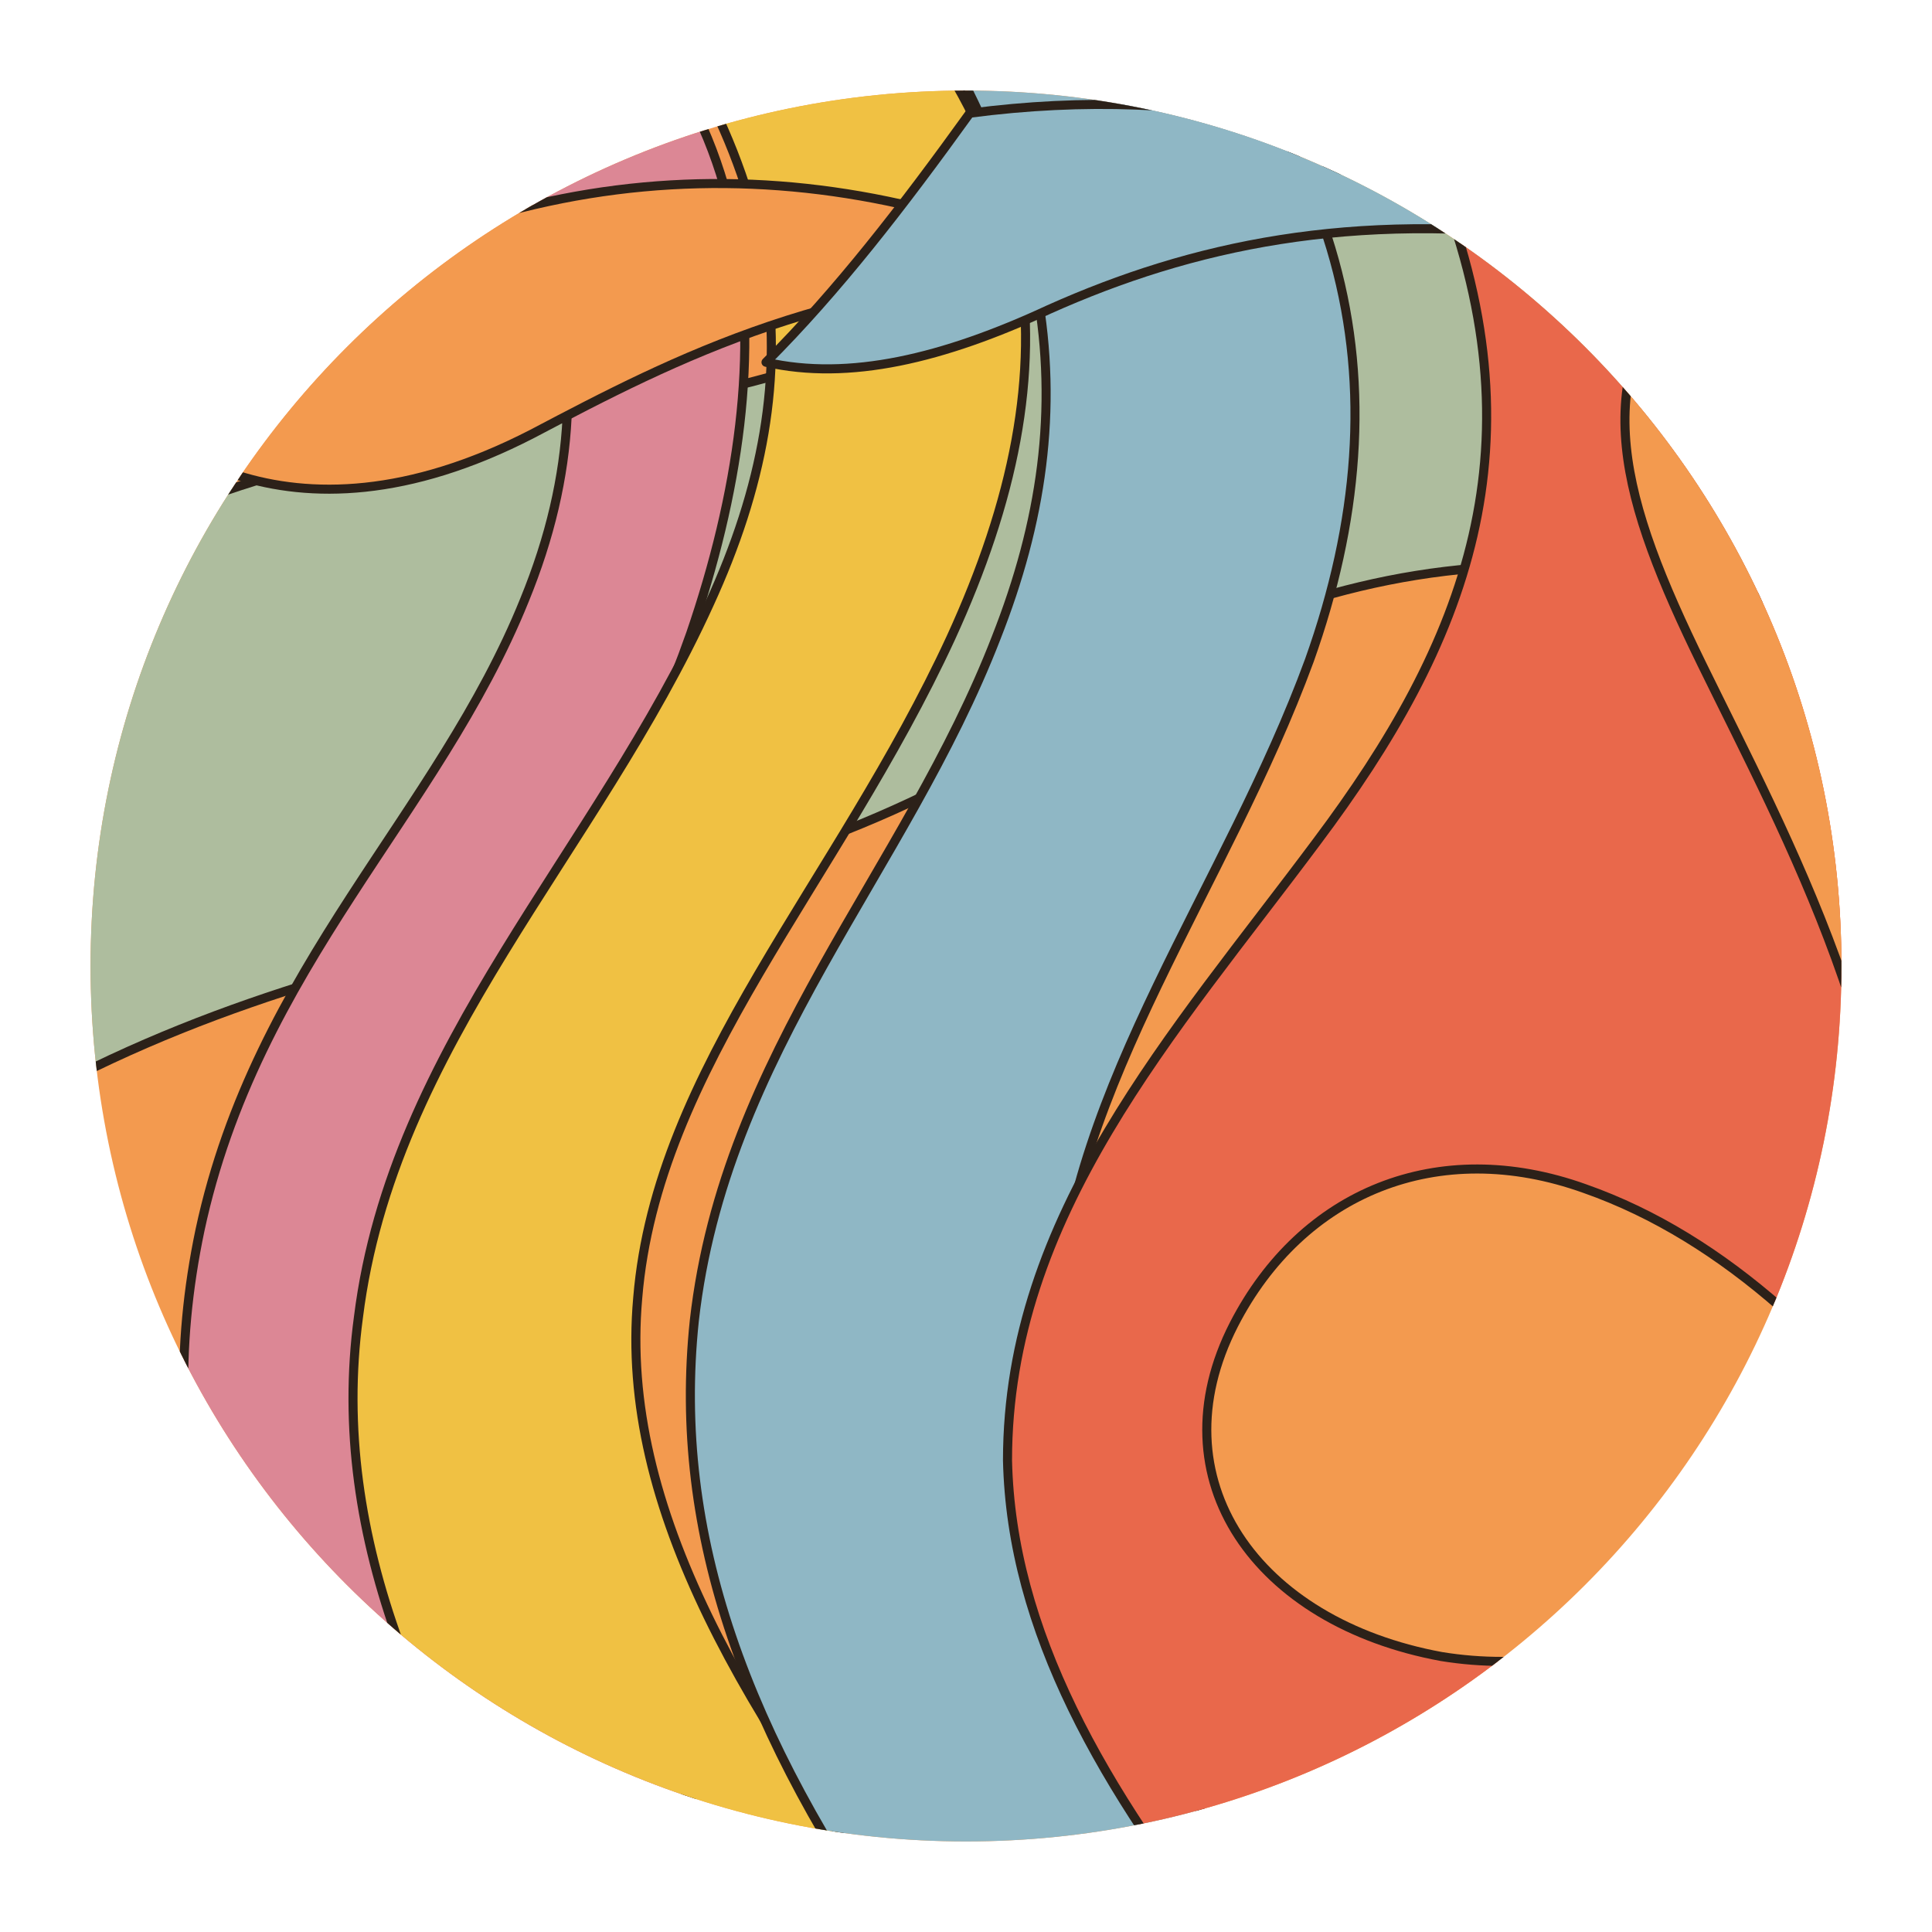
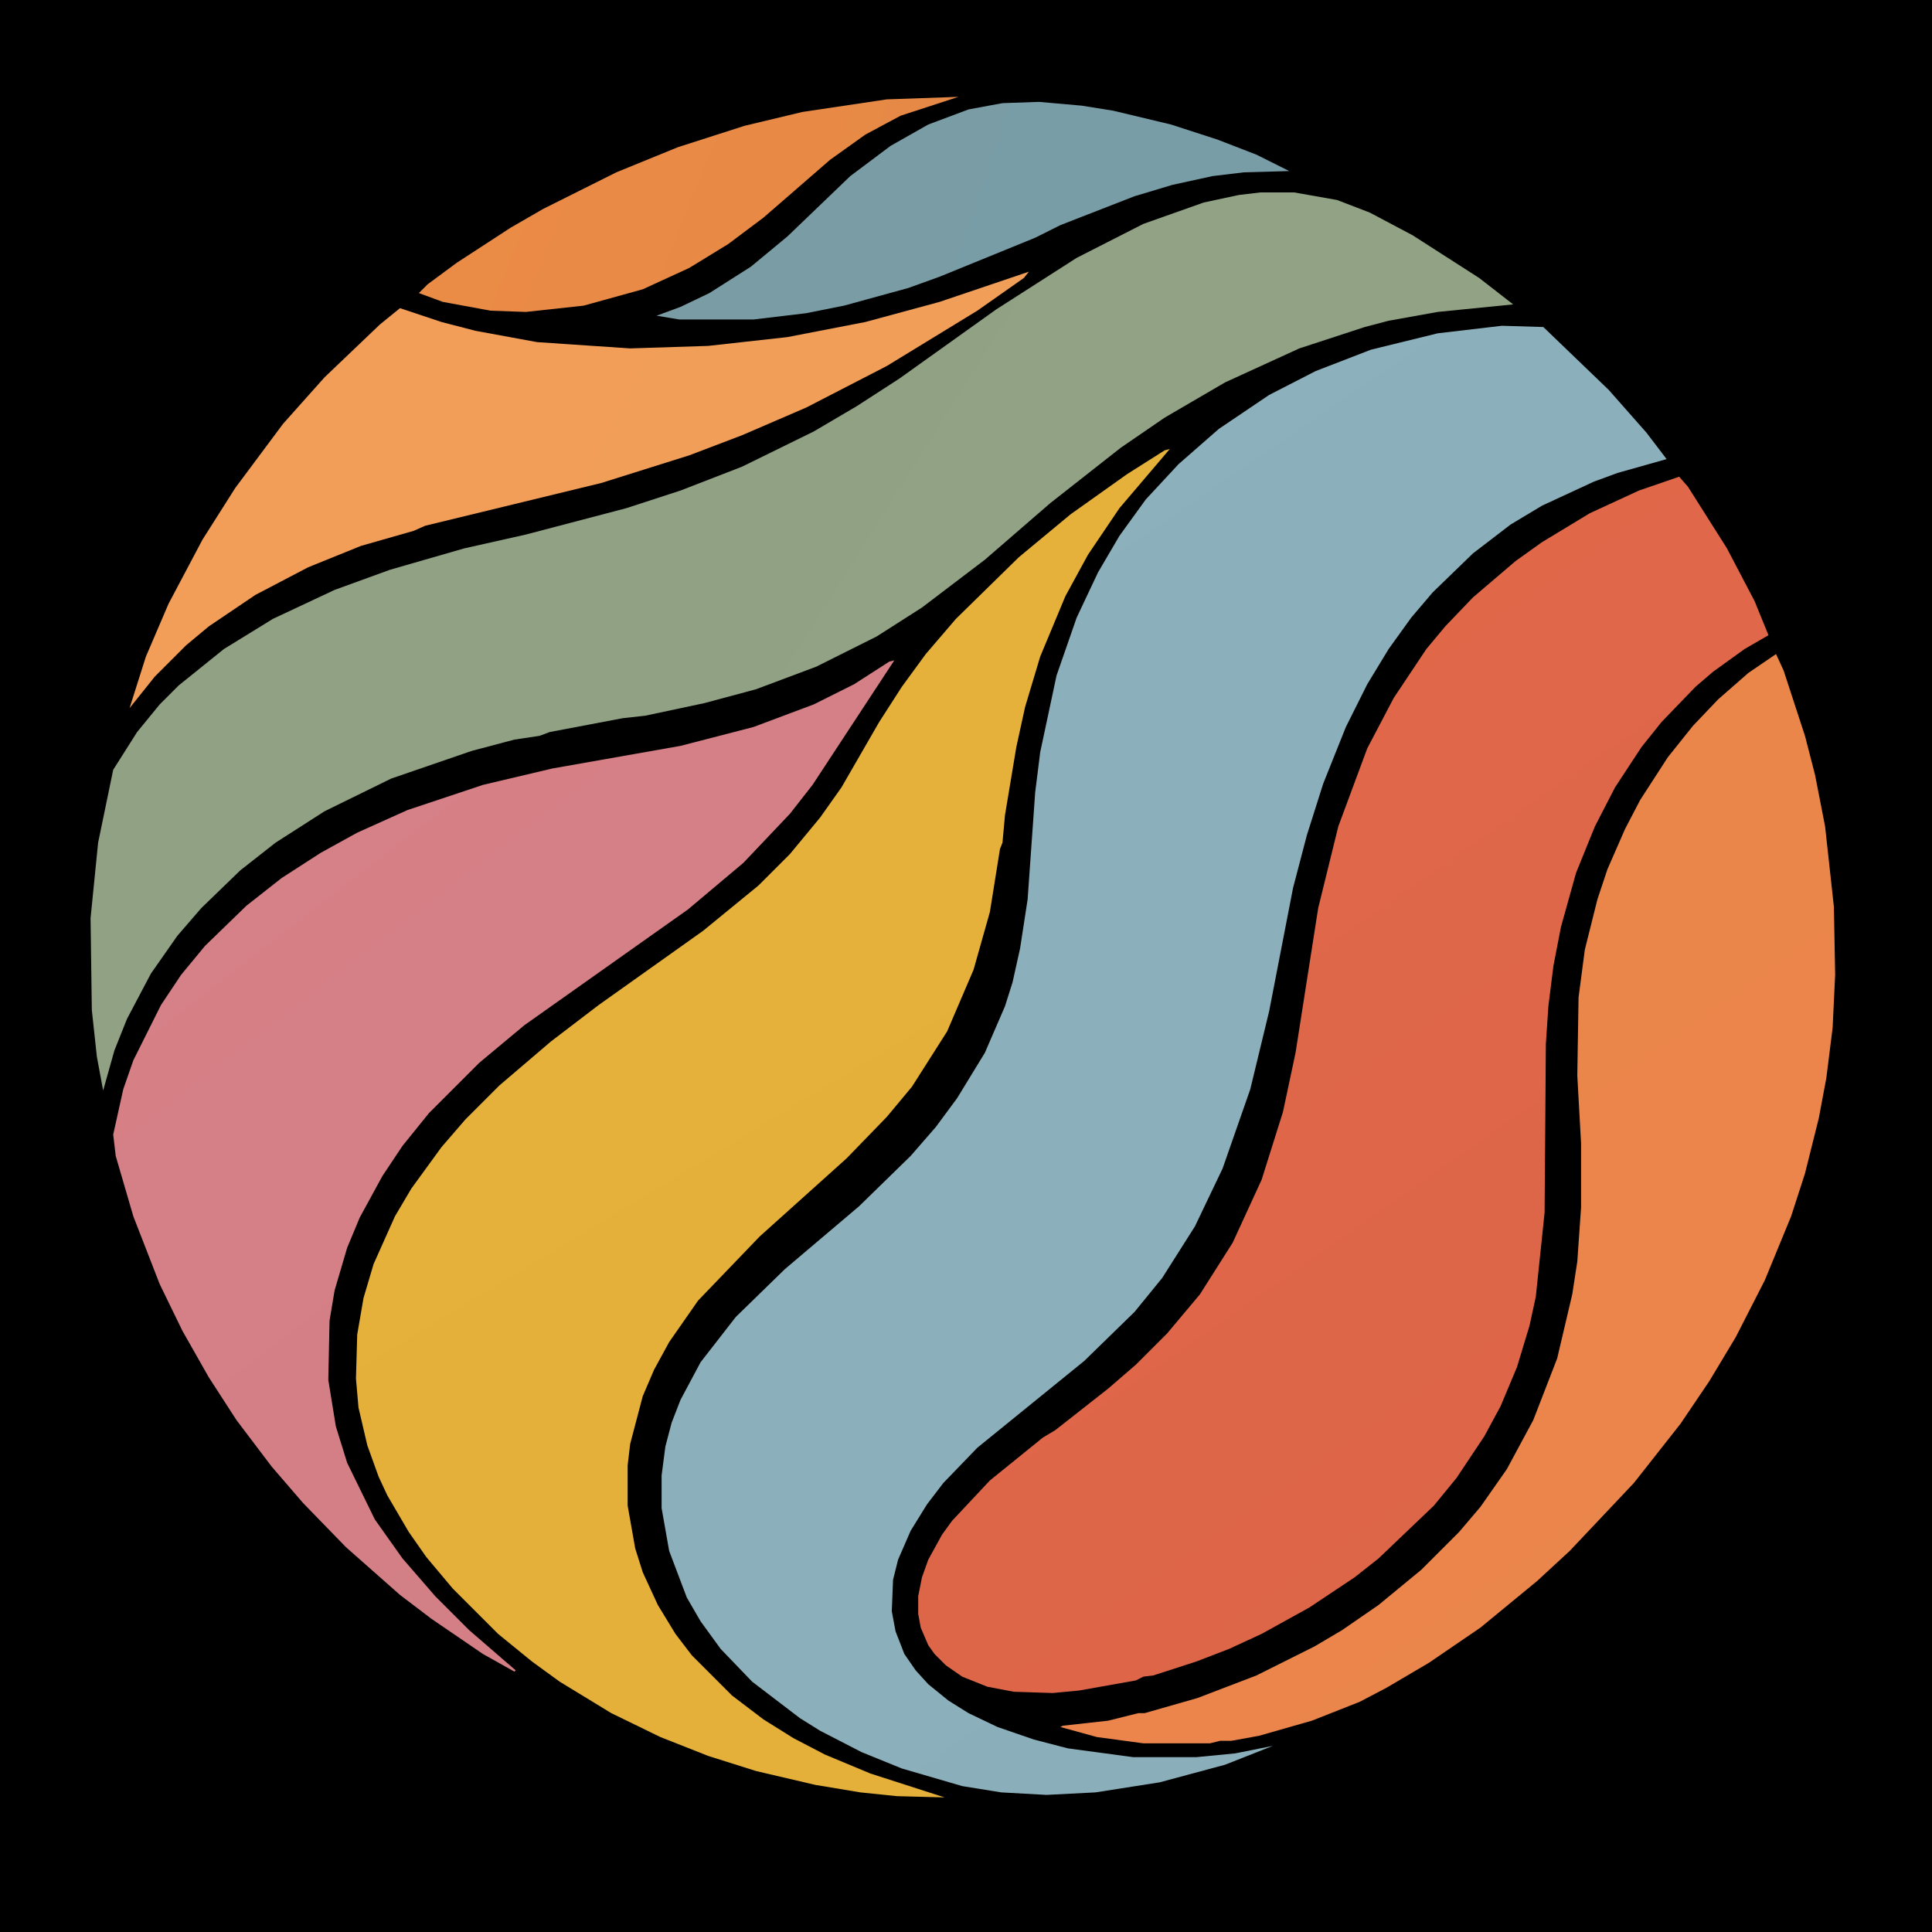
- <svg xmlns="http://www.w3.org/2000/svg" width="512" height="512" viewBox="0 0 512 512" role="img" aria-label="Histomaps.org globe favicon">
+ <svg xmlns="http://www.w3.org/2000/svg" width="1536" height="1536" viewBox="0 0 1536 1536" role="img" aria-label="Histomaps logo">
  <defs>
-     <clipPath id="g">
-       <circle cx="256" cy="256" r="232" />
-     </clipPath>
+     <linearGradient id="g1" x1="333" y1="77" x2="763" y2="249" gradientUnits="userSpaceOnUse">
+       <stop offset="0" stop-color="rgb(235,139,70)" />
+       <stop offset="1" stop-color="rgb(230,137,70)" />
+     </linearGradient>
+     <linearGradient id="g2" x1="522" y1="81" x2="1026" y2="255" gradientUnits="userSpaceOnUse">
+       <stop offset="0" stop-color="rgb(122,157,165)" />
+       <stop offset="1" stop-color="rgb(121,157,166)" />
+     </linearGradient>
+     <linearGradient id="g3" x1="72" y1="153" x2="1204" y2="868" gradientUnits="userSpaceOnUse">
+       <stop offset="0" stop-color="rgb(145,161,132)" />
+       <stop offset="1" stop-color="rgb(145,162,133)" />
+     </linearGradient>
+     <linearGradient id="g4" x1="103" y1="216" x2="819" y2="564" gradientUnits="userSpaceOnUse">
+       <stop offset="0" stop-color="rgb(243,158,88)" />
+       <stop offset="1" stop-color="rgb(240,158,88)" />
+     </linearGradient>
+     <linearGradient id="g5" x1="526" y1="259" x2="1326" y2="1428" gradientUnits="userSpaceOnUse">
+       <stop offset="0" stop-color="rgb(140,177,188)" />
+       <stop offset="1" stop-color="rgb(139,175,186)" />
+     </linearGradient>
+     <linearGradient id="g6" x1="283" y1="357" x2="931" y2="1430" gradientUnits="userSpaceOnUse">
+       <stop offset="0" stop-color="rgb(230,177,58)" />
+       <stop offset="1" stop-color="rgb(228,176,58)" />
+     </linearGradient>
+     <linearGradient id="g7" x1="730" y1="379" x2="1407" y2="1347" gradientUnits="userSpaceOnUse">
+       <stop offset="0" stop-color="rgb(226,105,74)" />
+       <stop offset="1" stop-color="rgb(220,100,71)" />
+     </linearGradient>
+     <linearGradient id="g8" x1="843" y1="520" x2="1460" y2="1387" gradientUnits="userSpaceOnUse">
+       <stop offset="0" stop-color="rgb(236,135,75)" />
+       <stop offset="1" stop-color="rgb(234,132,75)" />
+     </linearGradient>
+     <linearGradient id="g9" x1="90" y1="525" x2="712" y2="1330" gradientUnits="userSpaceOnUse">
+       <stop offset="0" stop-color="rgb(215,128,135)" />
+       <stop offset="1" stop-color="rgb(210,127,133)" />
+     </linearGradient>
  </defs>
-   <g clip-path="url(#g)" stroke="#2c2119" stroke-width="2.4" stroke-linejoin="round">
-     <rect width="512" height="512" fill="#f39a4f" stroke="none" />
-     <path d="M-8 165 C90 95 175 128 260 76 C343 25 419 41 528 92 L528 183 C425 130 349 146 275 194 C185 252 93 238-8 301 Z" fill="#aebd9e" />
-     <path d="M126 -28 C207 15 208 95 183 168 C162 228 126 267 121 326 C116 390 157 441 213 518 L116 518 C55 448 40 388 53 326 C68 256 116 216 139 159 C166 93 145 34 78 -28 Z" fill="#dc8795" />
-     <path d="M212 -28 C280 35 285 97 252 169 C222 234 174 283 169 344 C164 400 198 455 246 518 L151 518 C113 464 87 408 95 349 C104 277 158 226 188 160 C216 99 211 42 151 -28 Z" fill="#f0c143" />
-     <path d="M286 -28 C359 33 373 102 347 175 C325 235 284 287 280 348 C276 408 305 462 342 518 L239 518 C198 460 178 407 184 350 C192 279 240 231 264 169 C288 108 282 50 224 -28 Z" fill="#8fb7c5" />
-     <path d="M380 45 C439 84 478 134 518 192 L518 399 C489 358 457 328 420 315 C381 301 345 316 327 351 C306 392 333 430 382 439 C425 446 467 424 518 386 L518 518 L327 518 C292 474 268 432 267 387 C267 322 311 274 349 223 C388 171 410 118 380 45 Z" fill="#e9684b" />
-     <path d="M447 70 C492 111 522 151 550 201 L550 518 L431 518 C478 466 503 410 504 350 C505 279 474 223 451 176 C430 133 420 101 447 70 Z" fill="#f39a4f" />
-     <path d="M63 89 C138 39 218 38 291 72 C221 73 179 95 141 115 C108 132 82 132 63 126 Z" fill="#f39a4f" />
-     <path d="M257 30 C318 22 370 35 414 63 C358 56 316 65 278 82 C250 95 225 101 203 96 C222 77 239 55 257 30 Z" fill="#8fb7c5" />
-   </g>
+   <rect width="1536" height="1536" fill="#000" />
+   <path d="M 762,77 L 705,79 L 638,89 L 592,100 L 539,117 L 490,137 L 432,166 L 406,181 L 363,209 L 340,226 L 333,233 L 352,240 L 390,247 L 418,248 L 464,243 L 511,230 L 548,213 L 579,194 L 607,173 L 660,127 L 688,107 L 716,92 Z" fill="url(#g1)" />
+   <path d="M 1025,136 L 999,123 L 968,111 L 931,99 L 885,88 L 860,84 L 826,81 L 797,82 L 770,87 L 738,99 L 708,116 L 676,140 L 626,188 L 597,212 L 564,233 L 541,244 L 522,251 L 540,254 L 599,254 L 641,249 L 671,243 L 722,229 L 747,220 L 823,189 L 843,179 L 902,156 L 932,147 L 964,140 L 989,137 Z" fill="url(#g2)" />
+   <path d="M 1203,242 L 1176,221 L 1123,187 L 1089,169 L 1063,159 L 1029,153 L 1002,153 L 985,155 L 957,161 L 909,178 L 856,205 L 792,246 L 715,301 L 681,323 L 647,343 L 590,371 L 541,390 L 498,404 L 418,425 L 369,436 L 310,453 L 266,469 L 217,492 L 178,516 L 142,545 L 127,560 L 109,582 L 90,612 L 78,670 L 72,730 L 73,803 L 77,840 L 82,867 L 91,835 L 101,810 L 120,774 L 141,744 L 160,722 L 191,692 L 219,670 L 258,645 L 311,619 L 375,597 L 409,588 L 429,585 L 437,582 L 495,571 L 513,569 L 560,559 L 601,548 L 649,530 L 697,506 L 733,483 L 783,445 L 835,400 L 891,356 L 926,332 L 974,304 L 1033,277 L 1085,260 L 1104,255 L 1143,248 Z" fill="url(#g3)" />
+   <path d="M 818,216 L 747,240 L 688,256 L 626,268 L 563,275 L 501,277 L 427,272 L 378,263 L 351,256 L 318,245 L 302,258 L 258,300 L 225,337 L 187,388 L 161,429 L 134,480 L 116,522 L 103,563 L 123,538 L 148,513 L 166,498 L 203,473 L 245,451 L 287,434 L 329,422 L 338,418 L 478,384 L 548,362 L 590,346 L 641,324 L 705,291 L 777,247 L 814,221 Z" fill="url(#g4)" />
+   <path d="M 1227,260 L 1194,259 L 1143,265 L 1090,278 L 1046,295 L 1009,314 L 969,341 L 937,369 L 911,397 L 890,426 L 873,455 L 856,491 L 840,537 L 827,598 L 823,630 L 817,715 L 811,754 L 805,781 L 799,800 L 783,837 L 761,873 L 744,896 L 724,919 L 683,959 L 624,1009 L 585,1047 L 557,1083 L 541,1113 L 534,1131 L 529,1150 L 526,1173 L 526,1199 L 532,1233 L 546,1270 L 557,1289 L 573,1311 L 598,1337 L 636,1366 L 652,1376 L 685,1393 L 717,1406 L 765,1420 L 796,1425 L 832,1427 L 871,1425 L 922,1417 L 974,1403 L 1012,1388 L 982,1394 L 951,1397 L 901,1397 L 849,1390 L 822,1383 L 793,1373 L 770,1362 L 754,1352 L 738,1339 L 728,1328 L 719,1315 L 712,1297 L 709,1281 L 710,1256 L 714,1240 L 724,1217 L 737,1196 L 750,1179 L 777,1151 L 862,1082 L 902,1043 L 924,1016 L 950,975 L 972,929 L 994,866 L 1009,804 L 1028,706 L 1039,664 L 1052,623 L 1070,578 L 1087,544 L 1104,516 L 1122,491 L 1139,471 L 1171,440 L 1201,417 L 1226,402 L 1267,383 L 1286,376 L 1325,365 L 1309,344 L 1279,310 Z" fill="url(#g5)" />
+   <path d="M 930,357 L 926,358 L 896,377 L 851,409 L 810,443 L 760,492 L 736,520 L 717,546 L 699,574 L 669,626 L 652,650 L 628,679 L 603,704 L 559,740 L 476,799 L 438,828 L 397,863 L 370,890 L 351,912 L 327,945 L 314,967 L 297,1005 L 289,1032 L 284,1061 L 283,1096 L 285,1119 L 292,1149 L 301,1174 L 308,1189 L 325,1218 L 339,1238 L 360,1263 L 396,1299 L 423,1321 L 445,1337 L 486,1362 L 525,1381 L 563,1396 L 601,1408 L 648,1419 L 684,1425 L 713,1428 L 751,1429 L 692,1410 L 656,1395 L 631,1382 L 607,1367 L 582,1348 L 550,1316 L 537,1299 L 523,1276 L 511,1250 L 505,1231 L 499,1197 L 499,1165 L 501,1148 L 511,1110 L 520,1089 L 532,1067 L 555,1034 L 604,983 L 673,921 L 705,888 L 725,864 L 753,820 L 774,771 L 787,725 L 795,675 L 797,670 L 799,648 L 808,594 L 815,562 L 827,522 L 847,474 L 865,441 L 890,404 Z" fill="url(#g6)" />
+   <path d="M 1335,379 L 1303,390 L 1264,408 L 1226,431 L 1205,446 L 1171,475 L 1149,498 L 1134,516 L 1108,555 L 1087,595 L 1064,657 L 1048,722 L 1030,837 L 1020,884 L 1003,938 L 980,988 L 954,1029 L 928,1060 L 903,1085 L 881,1104 L 839,1137 L 829,1143 L 787,1177 L 757,1209 L 749,1220 L 738,1240 L 733,1254 L 730,1269 L 730,1283 L 732,1294 L 738,1308 L 743,1315 L 752,1324 L 765,1333 L 785,1341 L 806,1345 L 837,1346 L 858,1344 L 903,1336 L 909,1333 L 917,1332 L 951,1321 L 977,1311 L 1003,1299 L 1041,1278 L 1077,1254 L 1096,1239 L 1140,1197 L 1158,1175 L 1180,1142 L 1193,1118 L 1206,1087 L 1216,1054 L 1221,1031 L 1228,964 L 1229,830 L 1231,800 L 1235,768 L 1241,737 L 1253,694 L 1268,657 L 1284,626 L 1305,594 L 1321,574 L 1348,546 L 1362,534 L 1387,516 L 1406,505 L 1395,478 L 1373,436 L 1342,387 Z" fill="url(#g7)" />
+   <path d="M 1412,520 L 1390,535 L 1366,556 L 1346,577 L 1326,602 L 1304,636 L 1292,659 L 1278,691 L 1270,715 L 1260,755 L 1255,793 L 1254,855 L 1257,909 L 1257,960 L 1254,1003 L 1250,1029 L 1238,1080 L 1219,1129 L 1198,1168 L 1177,1198 L 1160,1218 L 1130,1248 L 1096,1276 L 1067,1296 L 1045,1309 L 999,1332 L 952,1350 L 910,1362 L 905,1362 L 881,1368 L 845,1372 L 843,1373 L 872,1381 L 909,1386 L 962,1386 L 970,1384 L 979,1384 L 1001,1380 L 1043,1368 L 1081,1353 L 1102,1342 L 1136,1322 L 1177,1294 L 1222,1257 L 1248,1233 L 1299,1179 L 1336,1132 L 1359,1098 L 1380,1063 L 1403,1018 L 1424,967 L 1435,933 L 1446,889 L 1452,857 L 1457,817 L 1459,775 L 1458,721 L 1451,657 L 1443,616 L 1435,585 L 1418,533 Z" fill="url(#g8)" />
+   <path d="M 711,525 L 707,526 L 679,544 L 647,560 L 599,578 L 541,593 L 439,611 L 384,624 L 324,644 L 284,662 L 255,678 L 224,698 L 196,720 L 163,752 L 144,775 L 128,799 L 106,843 L 98,866 L 90,902 L 92,919 L 106,967 L 127,1021 L 145,1058 L 166,1095 L 188,1129 L 216,1166 L 241,1195 L 275,1230 L 318,1268 L 343,1287 L 384,1315 L 409,1329 L 410,1328 L 373,1296 L 346,1269 L 320,1239 L 298,1208 L 276,1163 L 267,1134 L 261,1097 L 262,1050 L 266,1026 L 276,992 L 286,968 L 304,935 L 320,911 L 341,885 L 381,845 L 417,815 L 547,723 L 591,686 L 628,647 L 646,624 Z" fill="url(#g9)" />
</svg>
